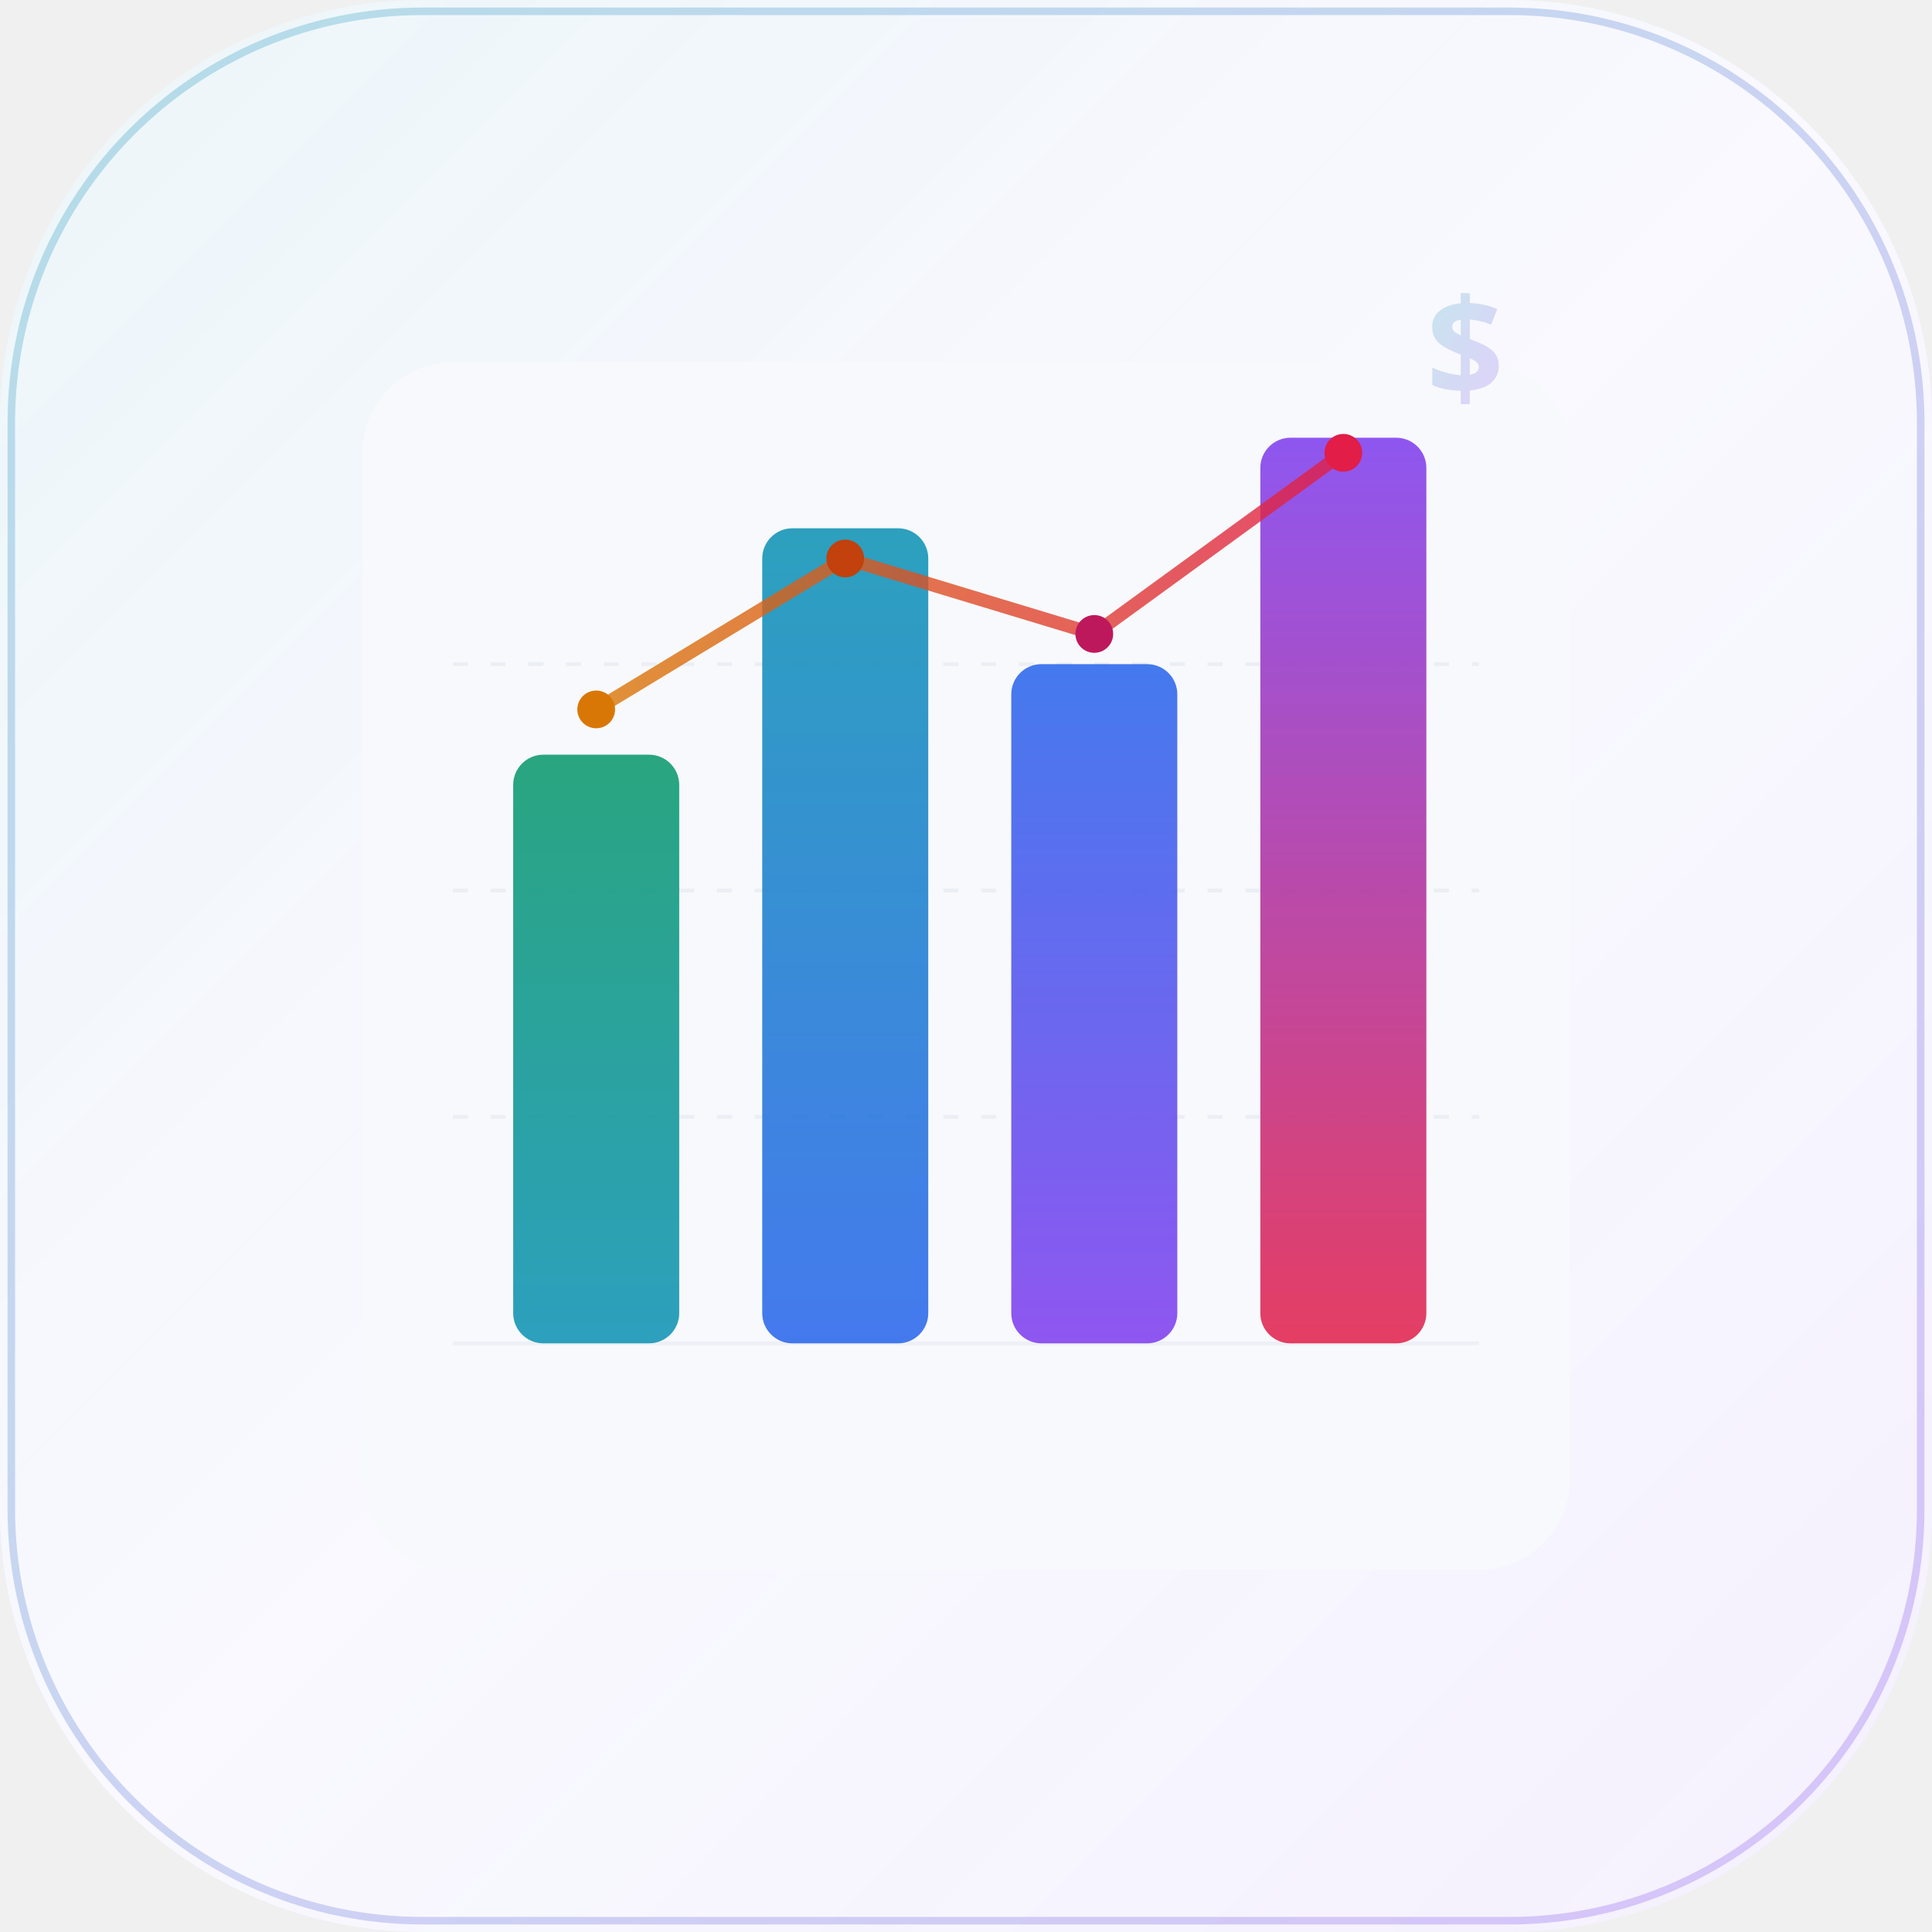
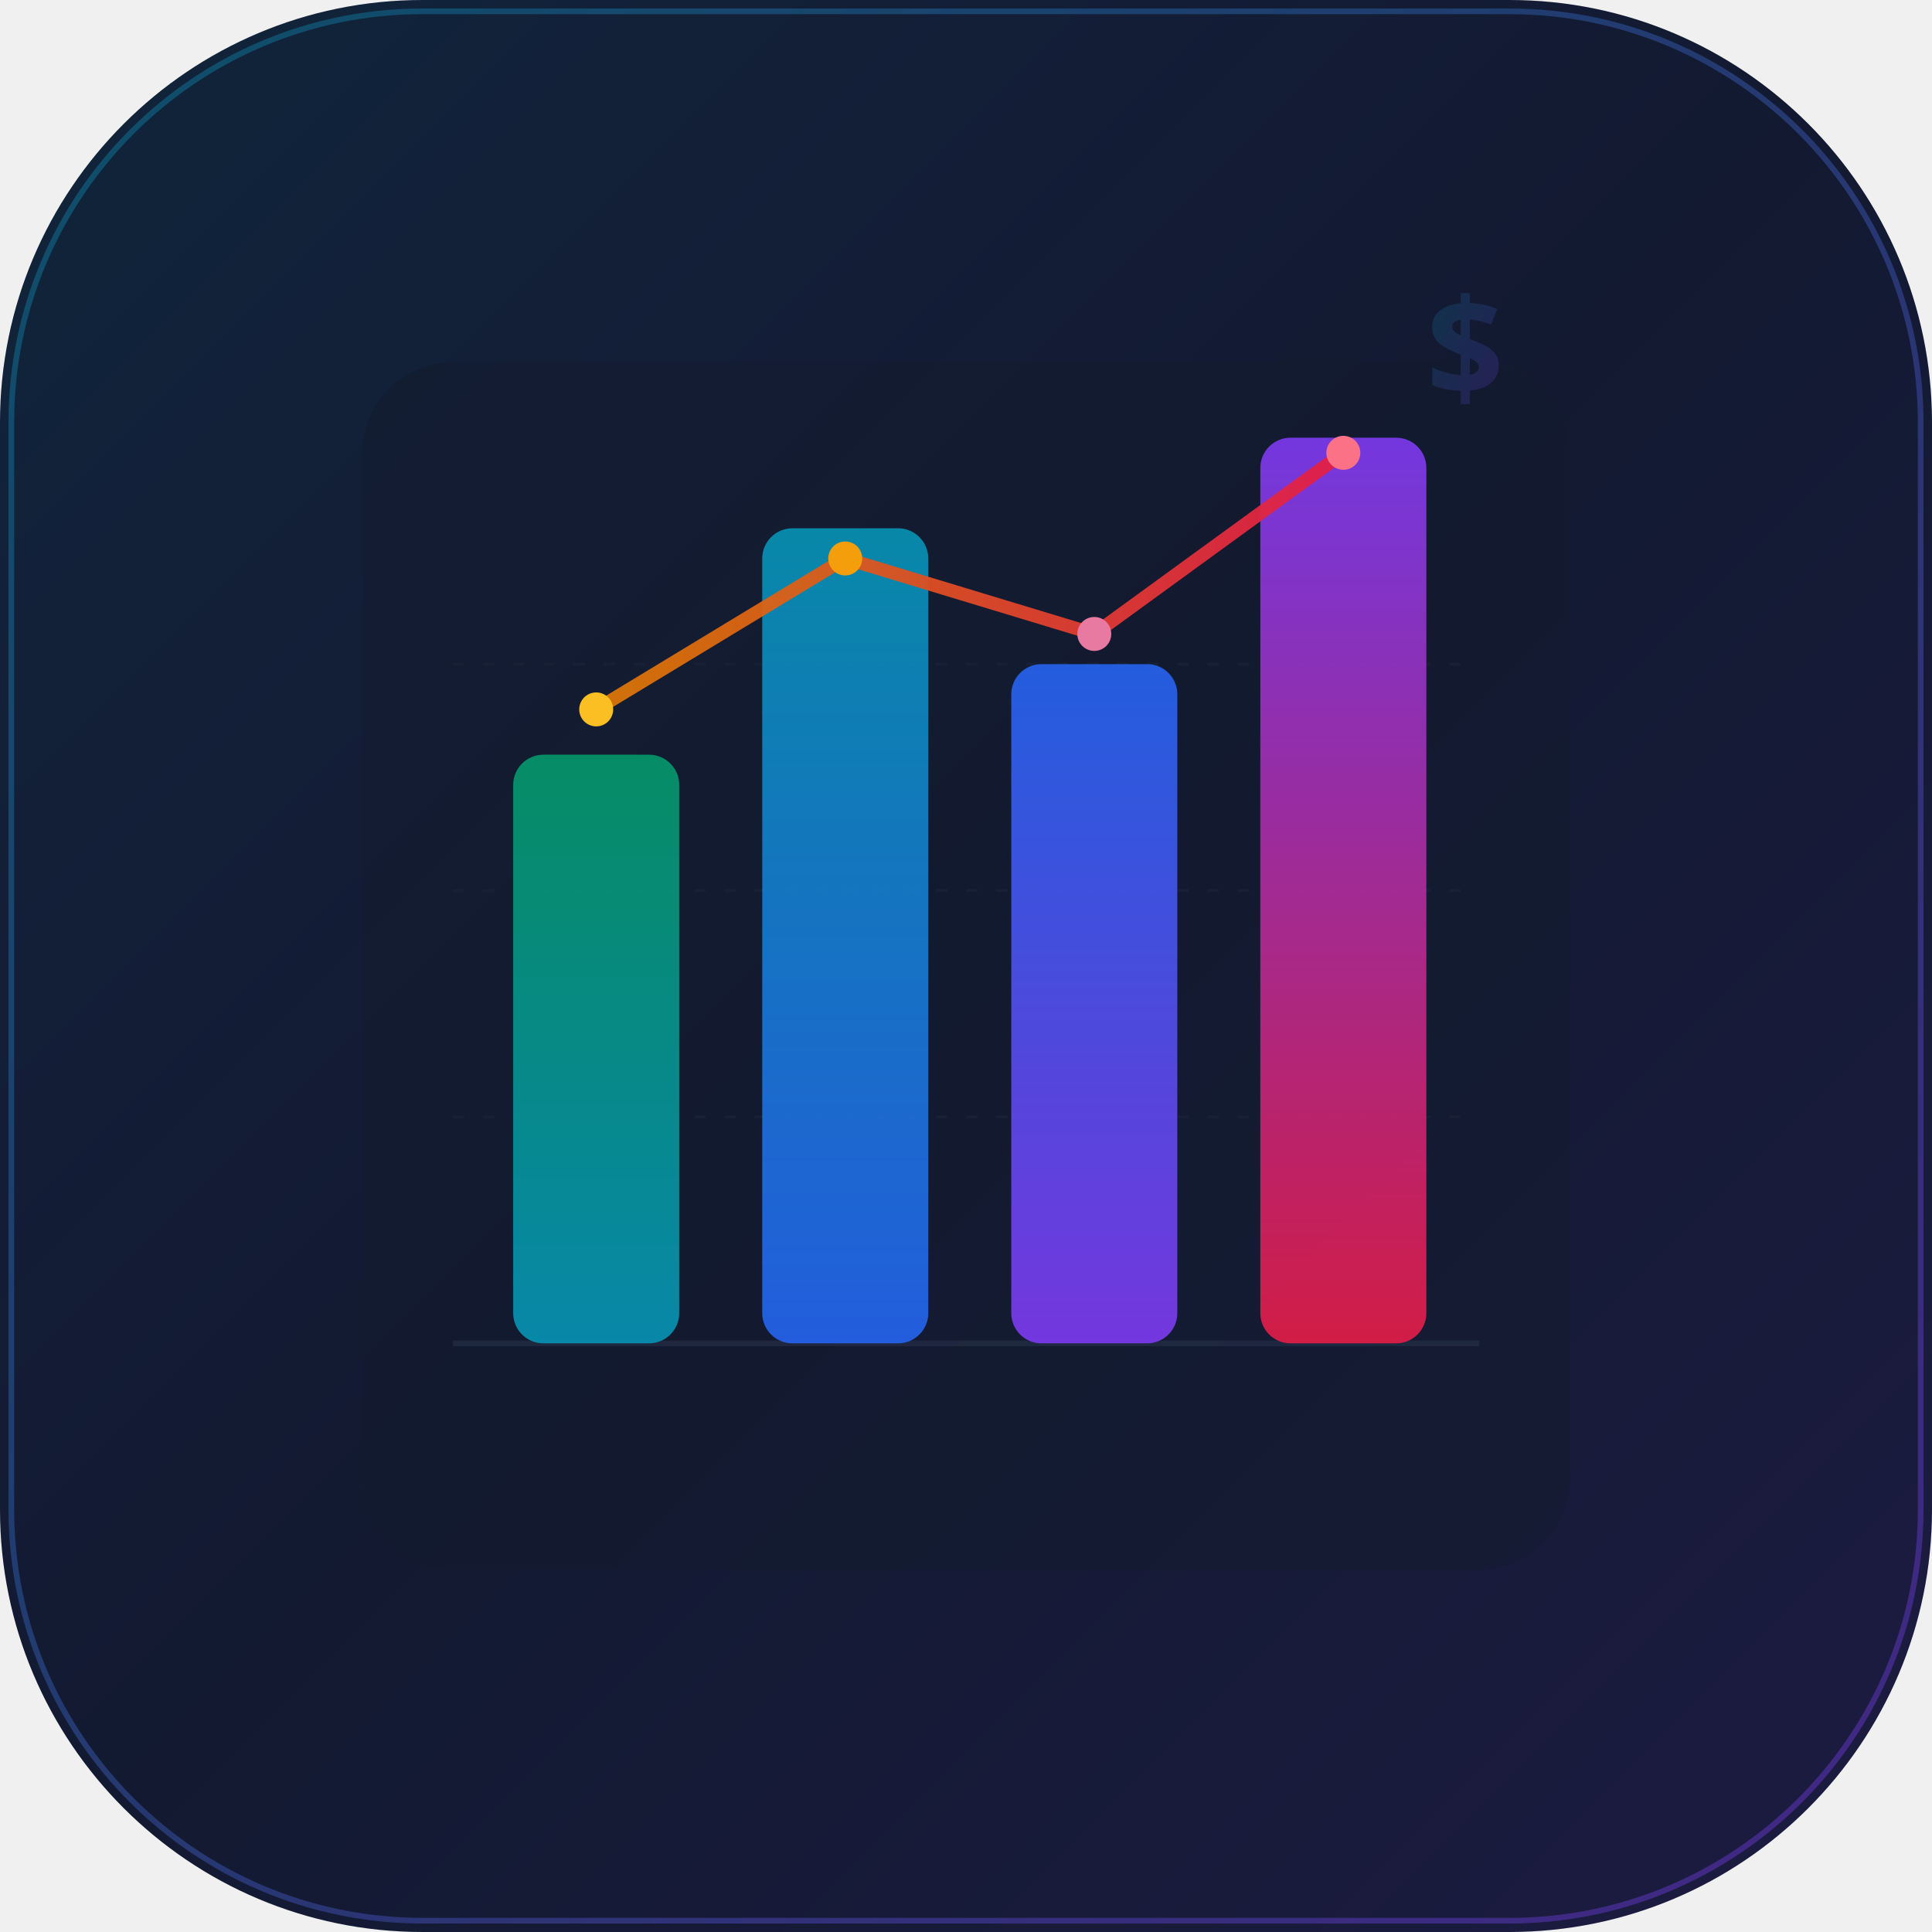
<svg xmlns="http://www.w3.org/2000/svg" viewBox="0 0 512 512" fill="none">
  <defs>
    <linearGradient id="bgGrad" x1="0%" y1="0%" x2="100%" y2="100%">
      <stop offset="0%" stop-color="#0891b2" />
      <stop offset="100%" stop-color="#7c3aed" />
    </linearGradient>
    <linearGradient id="glowGrad" x1="0%" y1="0%" x2="100%" y2="100%">
-       <stop offset="0%" stop-color="#0891b2" stop-opacity="0.08" />
-       <stop offset="50%" stop-color="#6366f1" stop-opacity="0.04" />
-       <stop offset="100%" stop-color="#7c3aed" stop-opacity="0.08" />
+       <stop offset="0%" stop-color="#0891b2" stop-opacity="0.25" />
+       <stop offset="50%" stop-color="#6366f1" stop-opacity="0.08" />
+       <stop offset="100%" stop-color="#7c3aed" stop-opacity="0.25" />
    </linearGradient>
    <linearGradient id="bar1" x1="0" y1="1" x2="0" y2="0">
      <stop offset="0%" stop-color="#0891b2" />
      <stop offset="100%" stop-color="#059669" />
    </linearGradient>
    <linearGradient id="bar2" x1="0" y1="1" x2="0" y2="0">
      <stop offset="0%" stop-color="#2563eb" />
      <stop offset="100%" stop-color="#0891b2" />
    </linearGradient>
    <linearGradient id="bar3" x1="0" y1="1" x2="0" y2="0">
      <stop offset="0%" stop-color="#7c3aed" />
      <stop offset="100%" stop-color="#2563eb" />
    </linearGradient>
    <linearGradient id="bar4" x1="0" y1="1" x2="0" y2="0">
      <stop offset="0%" stop-color="#e11d48" />
      <stop offset="100%" stop-color="#7c3aed" />
    </linearGradient>
    <linearGradient id="lineGrad" x1="0%" y1="0%" x2="100%" y2="0%">
      <stop offset="0%" stop-color="#d97706" />
      <stop offset="100%" stop-color="#e11d48" />
    </linearGradient>
  </defs>
-   <rect width="512" height="512" rx="112" ry="112" fill="#ffffff" />
-   <rect width="512" height="512" rx="112" ry="112" fill="url(#glowGrad)" />
-   <rect x="3" y="3" width="506" height="506" rx="109" ry="109" fill="none" stroke="url(#bgGrad)" stroke-width="2" opacity="0.25" />
-   <rect x="96" y="96" width="320" height="320" rx="24" ry="24" fill="#f8fafc" opacity="0.9" />
-   <line x1="120" y1="176" x2="392" y2="176" stroke="#e2e8f0" stroke-width="1" stroke-dasharray="4,6" opacity="0.6" />
-   <line x1="120" y1="236" x2="392" y2="236" stroke="#e2e8f0" stroke-width="1" stroke-dasharray="4,6" opacity="0.6" />
-   <line x1="120" y1="296" x2="392" y2="296" stroke="#e2e8f0" stroke-width="1" stroke-dasharray="4,6" opacity="0.6" />
-   <line x1="120" y1="356" x2="392" y2="356" stroke="#e2e8f0" stroke-width="1" opacity="0.5" />
+   <rect width="512" height="512" rx="112" ry="112" fill="#0f1629" />
+   <rect width="512" height="512" rx="112" ry="112" fill="url(#glowGrad)" opacity="0.5" />
+   <rect x="3" y="3" width="506" height="506" rx="109" ry="109" fill="none" stroke="url(#bgGrad)" stroke-width="1.5" opacity="0.4" />
+   <rect x="96" y="96" width="320" height="320" rx="24" ry="24" fill="#131b2e" opacity="0.6" />
+   <line x1="120" y1="176" x2="392" y2="176" stroke="#1e293b" stroke-width="0.75" stroke-dasharray="3,5" opacity="0.4" />
+   <line x1="120" y1="236" x2="392" y2="236" stroke="#1e293b" stroke-width="0.75" stroke-dasharray="3,5" opacity="0.4" />
+   <line x1="120" y1="296" x2="392" y2="296" stroke="#1e293b" stroke-width="0.75" stroke-dasharray="3,5" opacity="0.4" />
+   <line x1="120" y1="356" x2="392" y2="356" stroke="#253147" stroke-width="1.5" opacity="0.6" />
  <g>
-     <rect x="136" y="200" width="44" height="156" rx="8" ry="8" fill="url(#bar1)" opacity="0.85" />
-     <rect x="202" y="140" width="44" height="216" rx="8" ry="8" fill="url(#bar2)" opacity="0.85" />
-     <rect x="268" y="176" width="44" height="180" rx="8" ry="8" fill="url(#bar3)" opacity="0.85" />
-     <rect x="334" y="116" width="44" height="240" rx="8" ry="8" fill="url(#bar4)" opacity="0.85" />
+     <rect x="136" y="200" width="44" height="156" rx="8" ry="8" fill="url(#bar1)" opacity="0.92" />
+     <rect x="202" y="140" width="44" height="216" rx="8" ry="8" fill="url(#bar2)" opacity="0.92" />
+     <rect x="268" y="176" width="44" height="180" rx="8" ry="8" fill="url(#bar3)" opacity="0.92" />
+     <rect x="334" y="116" width="44" height="240" rx="8" ry="8" fill="url(#bar4)" opacity="0.92" />
  </g>
  <g>
-     <polyline points="158,188 224,148 290,168 356,120" fill="none" stroke="url(#lineGrad)" stroke-width="3.5" stroke-linecap="round" stroke-linejoin="round" opacity="0.8" />
-     <circle cx="158" cy="188" r="5" fill="#d97706" />
-     <circle cx="224" cy="148" r="5" fill="#c2410c" />
-     <circle cx="290" cy="168" r="5" fill="#be185d" />
-     <circle cx="356" cy="120" r="5" fill="#e11d48" />
+     <polyline points="158,188 224,148 290,168 356,120" fill="none" stroke="url(#lineGrad)" stroke-width="3.5" stroke-linecap="round" stroke-linejoin="round" opacity="0.95" />
+     <circle cx="158" cy="188" r="4.5" fill="#fbbf24" />
+     <circle cx="224" cy="148" r="4.5" fill="#f59e0b" />
+     <circle cx="290" cy="168" r="4.5" fill="#e879a0" />
+     <circle cx="356" cy="120" r="4.5" fill="#fb7185" />
  </g>
  <text x="378" y="105" font-family="system-ui, sans-serif" font-weight="700" font-size="36" fill="url(#bgGrad)" opacity="0.2">$</text>
</svg>
